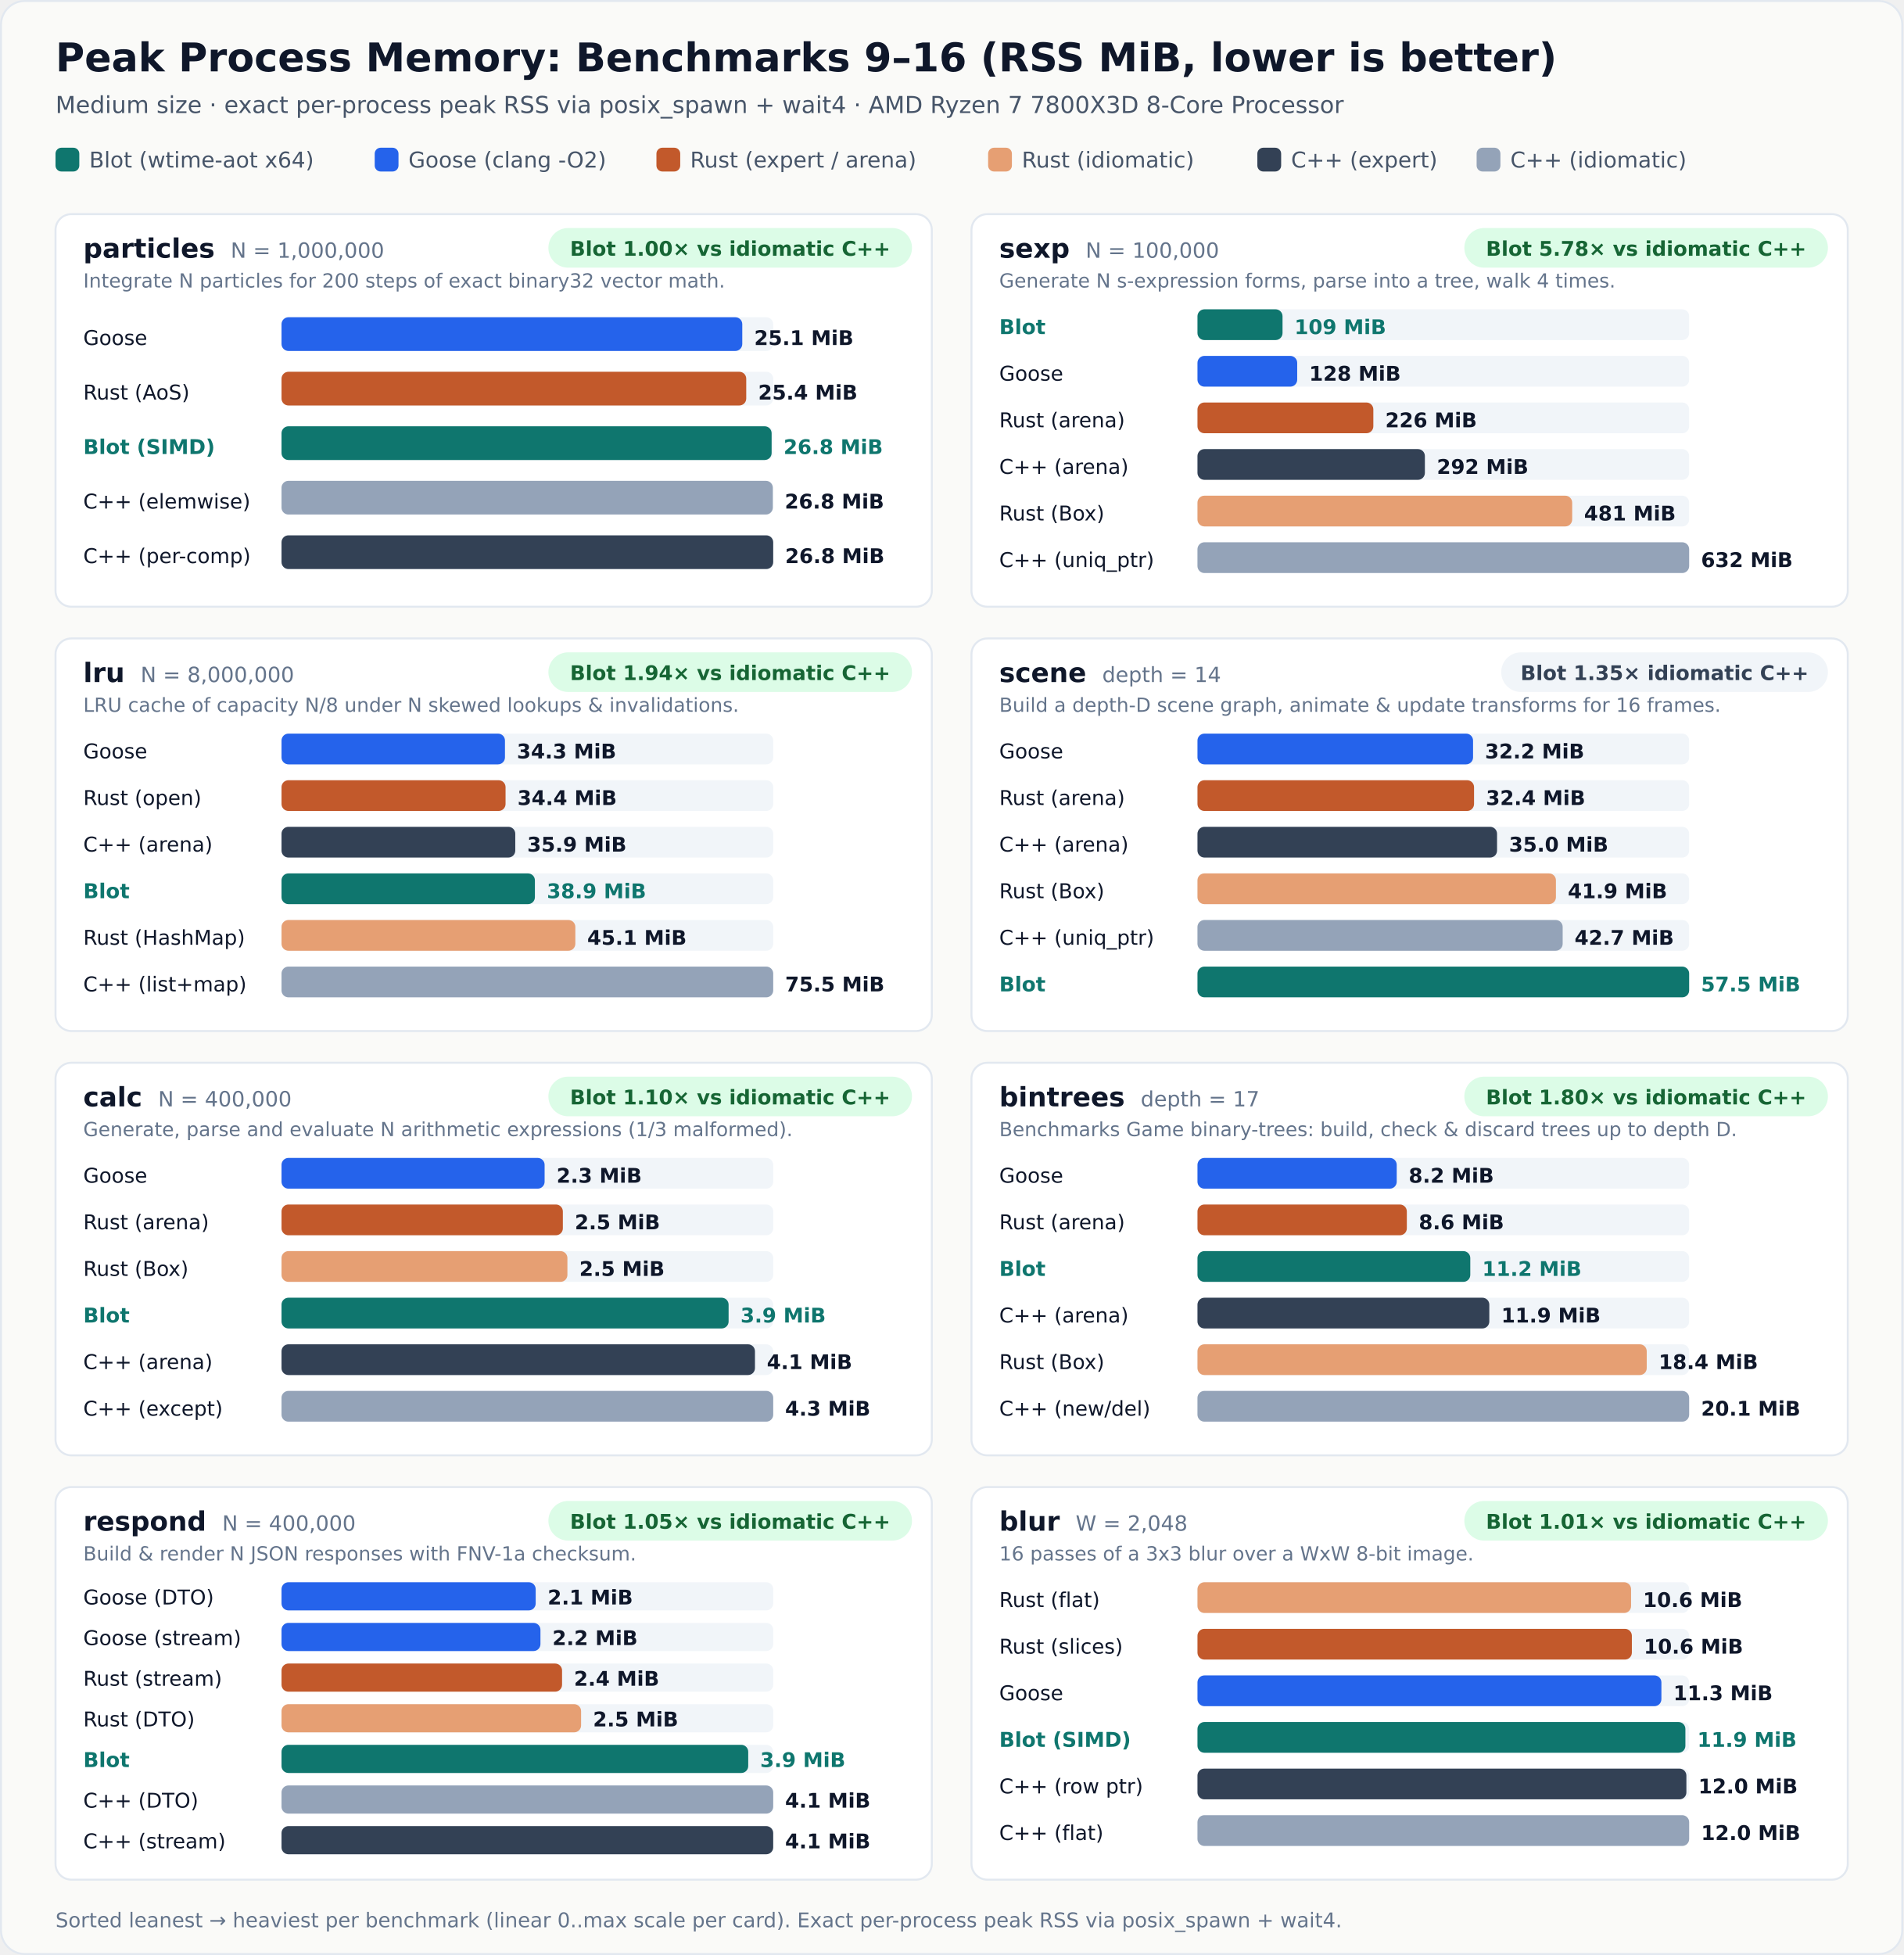
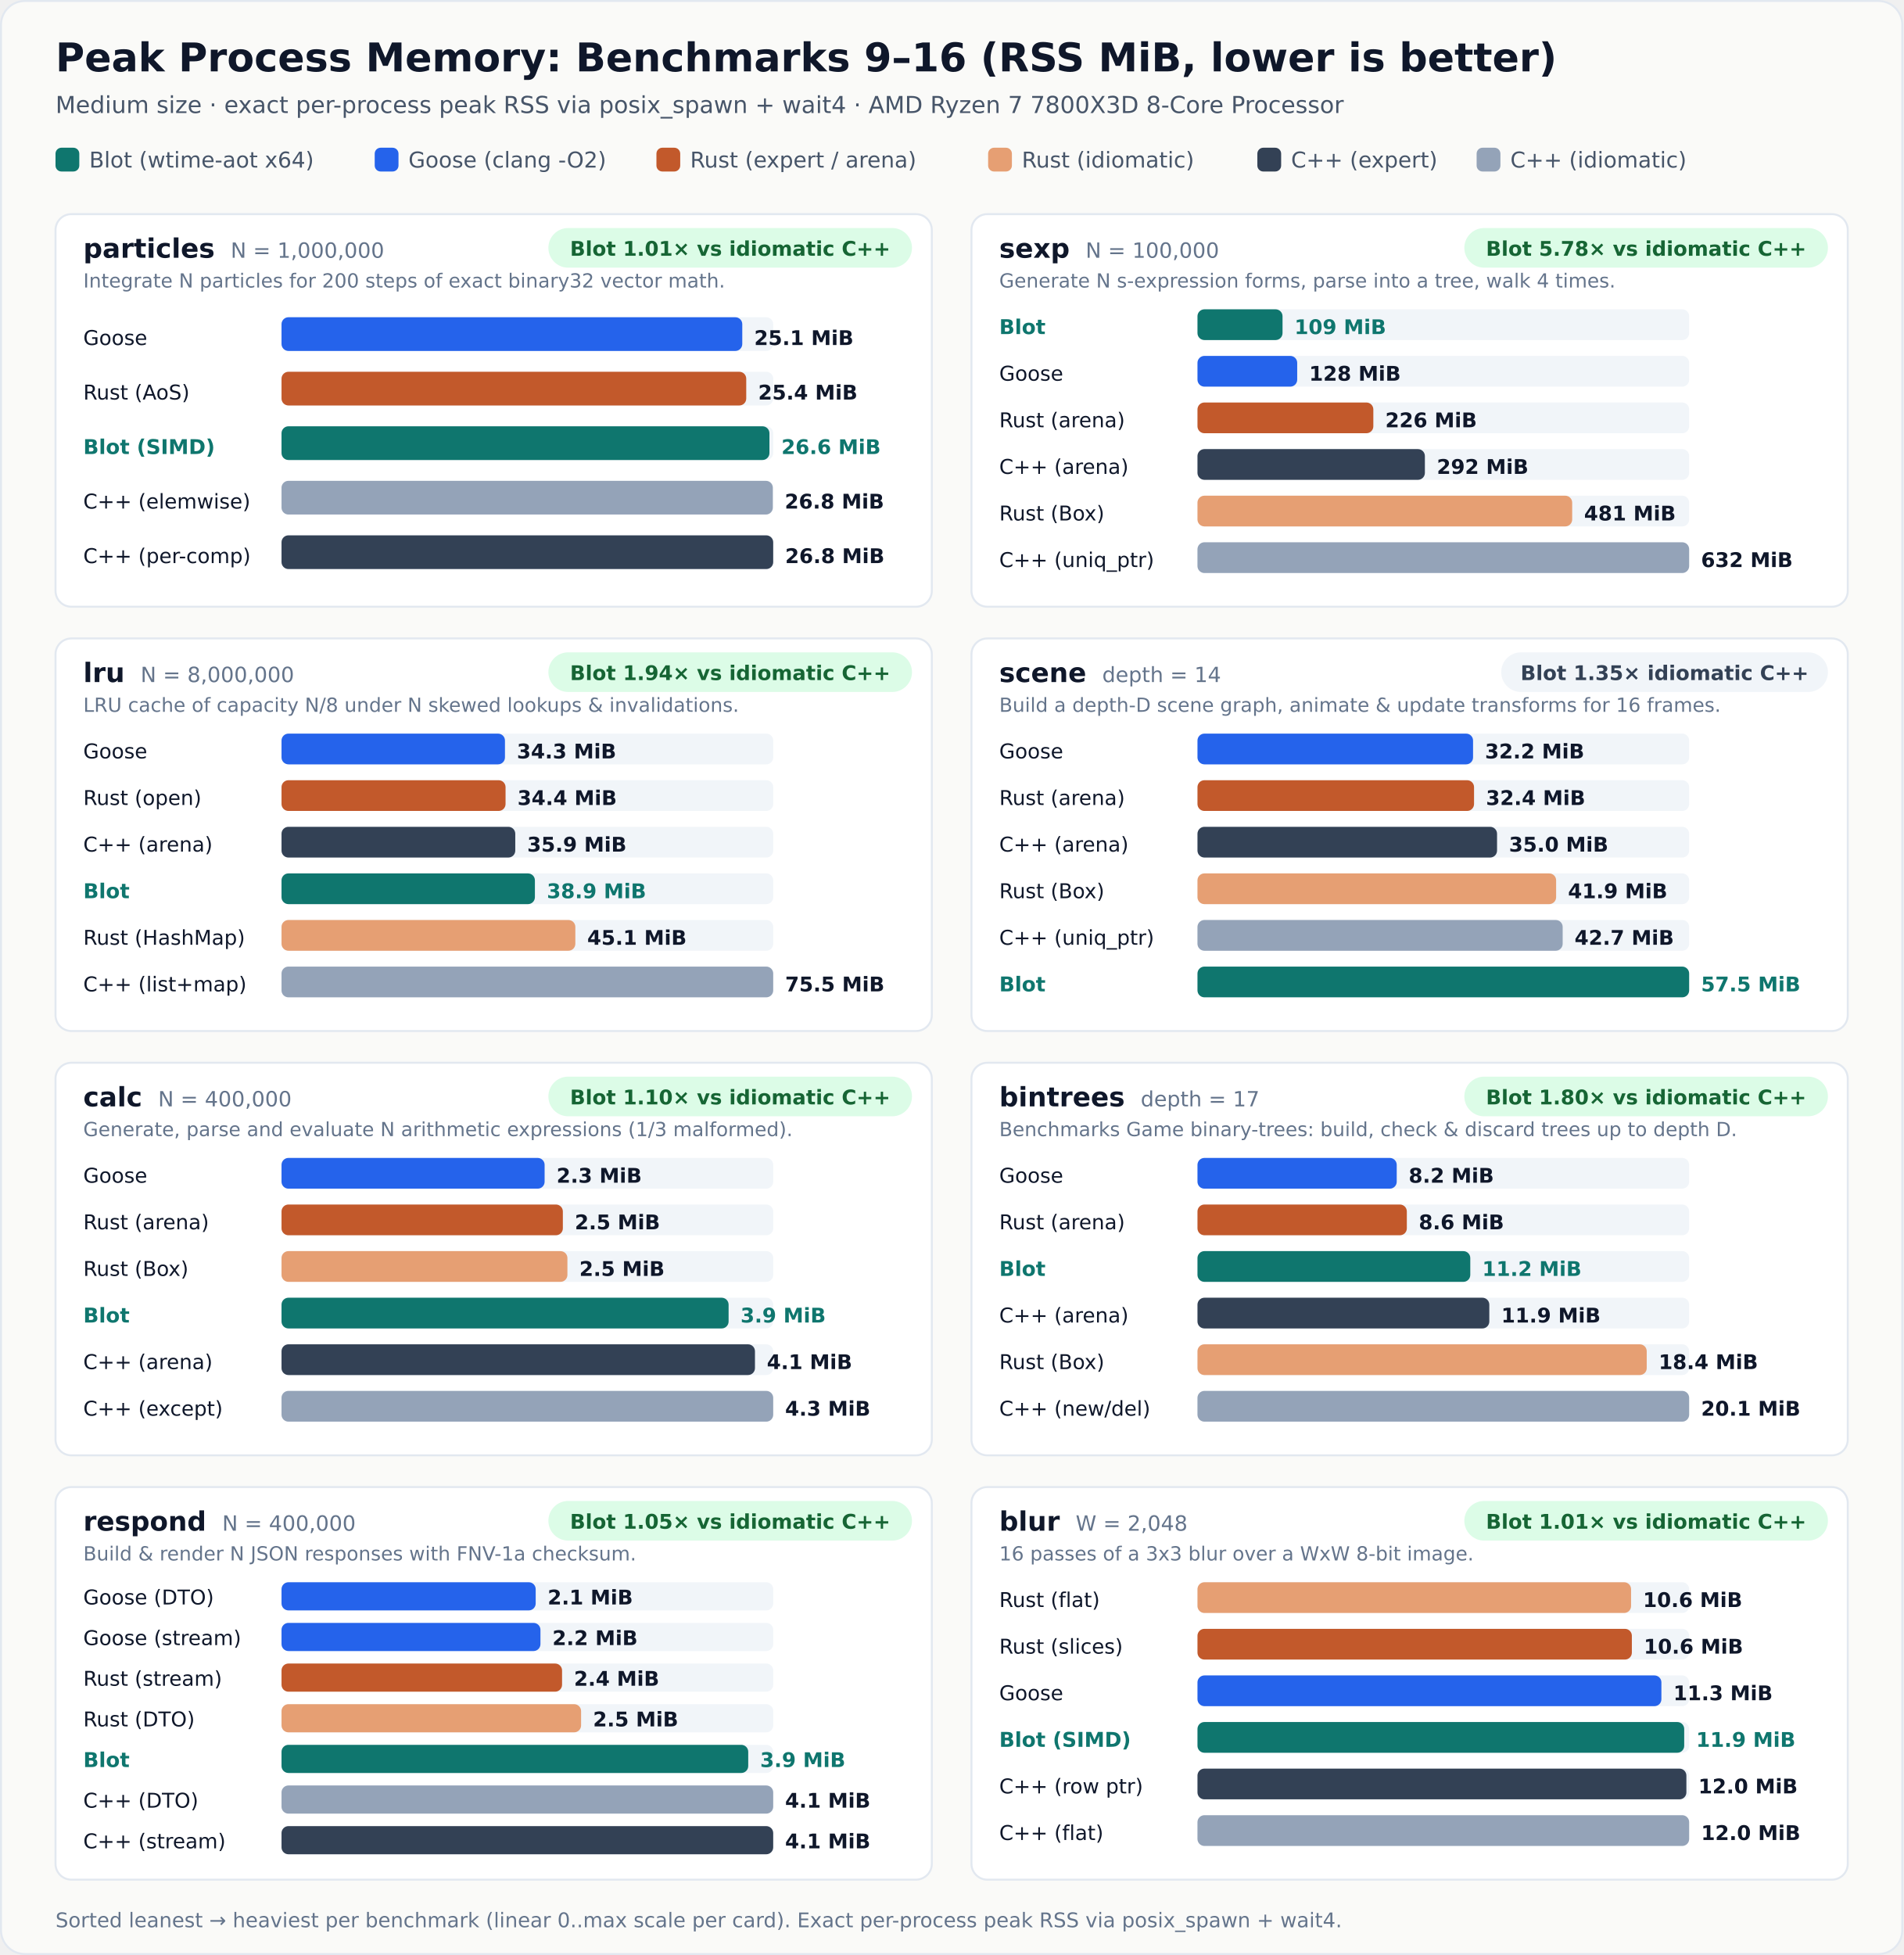
<svg xmlns="http://www.w3.org/2000/svg" width="960" height="986" viewBox="0 0 960 986" role="img" aria-label="Peak Process Memory: Benchmarks 9–16 (RSS MiB, lower is better)">
  <rect x="0.5" y="0.5" width="959" height="985" rx="12" fill="#fafaf8" stroke="#e2e8f0" />
  <text x="28.0" y="36.0" font-family="'DejaVu Sans', system-ui, -apple-system, 'Segoe UI', Helvetica, Arial, sans-serif" font-size="20" font-weight="700" fill="#0f172a" text-anchor="start">Peak Process Memory: Benchmarks 9–16 (RSS MiB, lower is better)</text>
  <text x="28.0" y="57.0" font-family="'DejaVu Sans', system-ui, -apple-system, 'Segoe UI', Helvetica, Arial, sans-serif" font-size="11.8" font-weight="400" fill="#475569" text-anchor="start">Medium size · exact per-process peak RSS via posix_spawn + wait4 · AMD Ryzen 7 7800X3D 8-Core Processor</text>
  <rect x="28.0" y="74.5" width="12" height="12" rx="3" fill="#0f766e" />
  <text x="45.0" y="84.5" font-family="'DejaVu Sans', system-ui, -apple-system, 'Segoe UI', Helvetica, Arial, sans-serif" font-size="11.0" font-weight="500" fill="#475569" text-anchor="start">Blot (wtime-aot x64)</text>
  <rect x="189.0" y="74.5" width="12" height="12" rx="3" fill="#2563eb" />
  <text x="206.0" y="84.5" font-family="'DejaVu Sans', system-ui, -apple-system, 'Segoe UI', Helvetica, Arial, sans-serif" font-size="11.0" font-weight="500" fill="#475569" text-anchor="start">Goose (clang -O2)</text>
  <rect x="331.1" y="74.5" width="12" height="12" rx="3" fill="#c2592b" />
  <text x="348.1" y="84.5" font-family="'DejaVu Sans', system-ui, -apple-system, 'Segoe UI', Helvetica, Arial, sans-serif" font-size="11.0" font-weight="500" fill="#475569" text-anchor="start">Rust (expert / arena)</text>
  <rect x="498.4" y="74.5" width="12" height="12" rx="3" fill="#e69f73" />
  <text x="515.4" y="84.5" font-family="'DejaVu Sans', system-ui, -apple-system, 'Segoe UI', Helvetica, Arial, sans-serif" font-size="11.0" font-weight="500" fill="#475569" text-anchor="start">Rust (idiomatic)</text>
  <rect x="634.2" y="74.5" width="12" height="12" rx="3" fill="#334155" />
  <text x="651.2" y="84.5" font-family="'DejaVu Sans', system-ui, -apple-system, 'Segoe UI', Helvetica, Arial, sans-serif" font-size="11.0" font-weight="500" fill="#475569" text-anchor="start">C++ (expert)</text>
  <rect x="744.8" y="74.5" width="12" height="12" rx="3" fill="#94a3b8" />
  <text x="761.8" y="84.5" font-family="'DejaVu Sans', system-ui, -apple-system, 'Segoe UI', Helvetica, Arial, sans-serif" font-size="11.0" font-weight="500" fill="#475569" text-anchor="start">C++ (idiomatic)</text>
  <rect x="28" y="108" width="442" height="198" rx="8" fill="#ffffff" stroke="#e2e8f0" />
  <text x="42.0" y="130.0" font-family="'DejaVu Sans', system-ui, -apple-system, 'Segoe UI', Helvetica, Arial, sans-serif" font-size="13.5" font-weight="700" fill="#0f172a">particles<tspan dx="8" font-size="10.6" font-weight="500" fill="#64748b">N = 1,000,000</tspan>
  </text>
  <rect x="276.6" y="115.0" width="183.4" height="20.0" rx="10" fill="#dcfce7" />
-   <text x="368.3" y="129.0" font-family="'DejaVu Sans', system-ui, -apple-system, 'Segoe UI', Helvetica, Arial, sans-serif" font-size="10.2" font-weight="600" fill="#166534" text-anchor="middle">Blot 1.00× vs idiomatic C++</text>
+   <text x="368.3" y="129.0" font-family="'DejaVu Sans', system-ui, -apple-system, 'Segoe UI', Helvetica, Arial, sans-serif" font-size="10.2" font-weight="600" fill="#166534" text-anchor="middle">Blot 1.01× vs idiomatic C++</text>
  <text x="42.0" y="145.0" font-family="'DejaVu Sans', system-ui, -apple-system, 'Segoe UI', Helvetica, Arial, sans-serif" font-size="9.8" font-weight="400" fill="#64748b" text-anchor="start">Integrate N particles for 200 steps of exact binary32 vector math.</text>
  <text x="42.0" y="174.0" font-family="'DejaVu Sans', system-ui, -apple-system, 'Segoe UI', Helvetica, Arial, sans-serif" font-size="10.3" font-weight="500" fill="#0f172a" text-anchor="start">Goose</text>
  <rect x="142.0" y="160.0" width="248.0" height="17.0" rx="3.5" fill="#f1f5f9" />
  <rect x="142.0" y="160.0" width="232.4" height="17.0" rx="3.5" fill="#2563eb" />
  <text x="380.4" y="174.0" font-family="'DejaVu Sans', system-ui, -apple-system, 'Segoe UI', Helvetica, Arial, sans-serif" font-size="10.2" font-weight="600" fill="#0f172a" text-anchor="start">25.1 MiB</text>
  <text x="42.0" y="201.5" font-family="'DejaVu Sans', system-ui, -apple-system, 'Segoe UI', Helvetica, Arial, sans-serif" font-size="10.3" font-weight="500" fill="#0f172a" text-anchor="start">Rust (AoS)</text>
  <rect x="142.0" y="187.5" width="248.0" height="17.0" rx="3.5" fill="#f1f5f9" />
  <rect x="142.0" y="187.5" width="234.4" height="17.0" rx="3.5" fill="#c2592b" />
  <text x="382.4" y="201.5" font-family="'DejaVu Sans', system-ui, -apple-system, 'Segoe UI', Helvetica, Arial, sans-serif" font-size="10.2" font-weight="600" fill="#0f172a" text-anchor="start">25.4 MiB</text>
  <text x="42.0" y="229.0" font-family="'DejaVu Sans', system-ui, -apple-system, 'Segoe UI', Helvetica, Arial, sans-serif" font-size="10.3" font-weight="700" fill="#0f766e" text-anchor="start">Blot (SIMD)</text>
  <rect x="142.0" y="215.0" width="248.0" height="17.0" rx="3.5" fill="#f1f5f9" />
-   <rect x="142.0" y="215.0" width="247.2" height="17.0" rx="3.5" fill="#0f766e" />
-   <text x="395.2" y="229.0" font-family="'DejaVu Sans', system-ui, -apple-system, 'Segoe UI', Helvetica, Arial, sans-serif" font-size="10.2" font-weight="700" fill="#0f766e" text-anchor="start">26.8 MiB</text>
+   <rect x="142.0" y="215.0" width="246.1" height="17.0" rx="3.5" fill="#0f766e" />
+   <text x="394.1" y="229.0" font-family="'DejaVu Sans', system-ui, -apple-system, 'Segoe UI', Helvetica, Arial, sans-serif" font-size="10.2" font-weight="700" fill="#0f766e" text-anchor="start">26.6 MiB</text>
  <text x="42.0" y="256.5" font-family="'DejaVu Sans', system-ui, -apple-system, 'Segoe UI', Helvetica, Arial, sans-serif" font-size="10.3" font-weight="500" fill="#0f172a" text-anchor="start">C++ (elemwise)</text>
  <rect x="142.0" y="242.5" width="248.0" height="17.0" rx="3.5" fill="#f1f5f9" />
  <rect x="142.0" y="242.5" width="247.8" height="17.0" rx="3.5" fill="#94a3b8" />
  <text x="395.8" y="256.5" font-family="'DejaVu Sans', system-ui, -apple-system, 'Segoe UI', Helvetica, Arial, sans-serif" font-size="10.2" font-weight="600" fill="#0f172a" text-anchor="start">26.8 MiB</text>
  <text x="42.0" y="284.0" font-family="'DejaVu Sans', system-ui, -apple-system, 'Segoe UI', Helvetica, Arial, sans-serif" font-size="10.3" font-weight="500" fill="#0f172a" text-anchor="start">C++ (per-comp)</text>
  <rect x="142.0" y="270.0" width="248.0" height="17.0" rx="3.5" fill="#f1f5f9" />
  <rect x="142.0" y="270.0" width="248.0" height="17.0" rx="3.5" fill="#334155" />
  <text x="396.0" y="284.0" font-family="'DejaVu Sans', system-ui, -apple-system, 'Segoe UI', Helvetica, Arial, sans-serif" font-size="10.2" font-weight="600" fill="#0f172a" text-anchor="start">26.8 MiB</text>
  <rect x="490" y="108" width="442" height="198" rx="8" fill="#ffffff" stroke="#e2e8f0" />
  <text x="504.0" y="130.0" font-family="'DejaVu Sans', system-ui, -apple-system, 'Segoe UI', Helvetica, Arial, sans-serif" font-size="13.5" font-weight="700" fill="#0f172a">sexp<tspan dx="8" font-size="10.6" font-weight="500" fill="#64748b">N = 100,000</tspan>
  </text>
  <rect x="738.6" y="115.0" width="183.4" height="20.0" rx="10" fill="#dcfce7" />
  <text x="830.3" y="129.0" font-family="'DejaVu Sans', system-ui, -apple-system, 'Segoe UI', Helvetica, Arial, sans-serif" font-size="10.2" font-weight="600" fill="#166534" text-anchor="middle">Blot 5.78× vs idiomatic C++</text>
  <text x="504.0" y="145.0" font-family="'DejaVu Sans', system-ui, -apple-system, 'Segoe UI', Helvetica, Arial, sans-serif" font-size="9.8" font-weight="400" fill="#64748b" text-anchor="start">Generate N s-expression forms, parse into a tree, walk 4 times.</text>
  <text x="504.0" y="168.5" font-family="'DejaVu Sans', system-ui, -apple-system, 'Segoe UI', Helvetica, Arial, sans-serif" font-size="10.3" font-weight="700" fill="#0f766e" text-anchor="start">Blot</text>
  <rect x="604.0" y="156.0" width="248.0" height="15.5" rx="3.5" fill="#f1f5f9" />
  <rect x="604.0" y="156.0" width="42.9" height="15.5" rx="3.5" fill="#0f766e" />
  <text x="652.9" y="168.5" font-family="'DejaVu Sans', system-ui, -apple-system, 'Segoe UI', Helvetica, Arial, sans-serif" font-size="10.2" font-weight="700" fill="#0f766e" text-anchor="start">109 MiB</text>
  <text x="504.0" y="192.0" font-family="'DejaVu Sans', system-ui, -apple-system, 'Segoe UI', Helvetica, Arial, sans-serif" font-size="10.3" font-weight="500" fill="#0f172a" text-anchor="start">Goose</text>
  <rect x="604.0" y="179.5" width="248.0" height="15.5" rx="3.5" fill="#f1f5f9" />
  <rect x="604.0" y="179.5" width="50.3" height="15.5" rx="3.5" fill="#2563eb" />
  <text x="660.3" y="192.0" font-family="'DejaVu Sans', system-ui, -apple-system, 'Segoe UI', Helvetica, Arial, sans-serif" font-size="10.2" font-weight="600" fill="#0f172a" text-anchor="start">128 MiB</text>
  <text x="504.0" y="215.5" font-family="'DejaVu Sans', system-ui, -apple-system, 'Segoe UI', Helvetica, Arial, sans-serif" font-size="10.3" font-weight="500" fill="#0f172a" text-anchor="start">Rust (arena)</text>
  <rect x="604.0" y="203.0" width="248.0" height="15.5" rx="3.5" fill="#f1f5f9" />
  <rect x="604.0" y="203.0" width="88.7" height="15.5" rx="3.5" fill="#c2592b" />
  <text x="698.7" y="215.5" font-family="'DejaVu Sans', system-ui, -apple-system, 'Segoe UI', Helvetica, Arial, sans-serif" font-size="10.2" font-weight="600" fill="#0f172a" text-anchor="start">226 MiB</text>
  <text x="504.0" y="239.0" font-family="'DejaVu Sans', system-ui, -apple-system, 'Segoe UI', Helvetica, Arial, sans-serif" font-size="10.3" font-weight="500" fill="#0f172a" text-anchor="start">C++ (arena)</text>
  <rect x="604.0" y="226.5" width="248.0" height="15.5" rx="3.5" fill="#f1f5f9" />
  <rect x="604.0" y="226.5" width="114.7" height="15.5" rx="3.5" fill="#334155" />
  <text x="724.7" y="239.0" font-family="'DejaVu Sans', system-ui, -apple-system, 'Segoe UI', Helvetica, Arial, sans-serif" font-size="10.2" font-weight="600" fill="#0f172a" text-anchor="start">292 MiB</text>
  <text x="504.0" y="262.5" font-family="'DejaVu Sans', system-ui, -apple-system, 'Segoe UI', Helvetica, Arial, sans-serif" font-size="10.3" font-weight="500" fill="#0f172a" text-anchor="start">Rust (Box)</text>
  <rect x="604.0" y="250.0" width="248.0" height="15.5" rx="3.5" fill="#f1f5f9" />
  <rect x="604.0" y="250.0" width="189.0" height="15.5" rx="3.5" fill="#e69f73" />
  <text x="799.0" y="262.5" font-family="'DejaVu Sans', system-ui, -apple-system, 'Segoe UI', Helvetica, Arial, sans-serif" font-size="10.2" font-weight="600" fill="#0f172a" text-anchor="start">481 MiB</text>
  <text x="504.0" y="286.0" font-family="'DejaVu Sans', system-ui, -apple-system, 'Segoe UI', Helvetica, Arial, sans-serif" font-size="10.3" font-weight="500" fill="#0f172a" text-anchor="start">C++ (uniq_ptr)</text>
  <rect x="604.0" y="273.5" width="248.0" height="15.5" rx="3.5" fill="#f1f5f9" />
  <rect x="604.0" y="273.5" width="248.0" height="15.5" rx="3.5" fill="#94a3b8" />
  <text x="858.0" y="286.0" font-family="'DejaVu Sans', system-ui, -apple-system, 'Segoe UI', Helvetica, Arial, sans-serif" font-size="10.2" font-weight="600" fill="#0f172a" text-anchor="start">632 MiB</text>
  <rect x="28" y="322" width="442" height="198" rx="8" fill="#ffffff" stroke="#e2e8f0" />
  <text x="42.0" y="344.0" font-family="'DejaVu Sans', system-ui, -apple-system, 'Segoe UI', Helvetica, Arial, sans-serif" font-size="13.5" font-weight="700" fill="#0f172a">lru<tspan dx="8" font-size="10.6" font-weight="500" fill="#64748b">N = 8,000,000</tspan>
  </text>
  <rect x="276.6" y="329.0" width="183.4" height="20.0" rx="10" fill="#dcfce7" />
  <text x="368.3" y="343.0" font-family="'DejaVu Sans', system-ui, -apple-system, 'Segoe UI', Helvetica, Arial, sans-serif" font-size="10.2" font-weight="600" fill="#166534" text-anchor="middle">Blot 1.94× vs idiomatic C++</text>
  <text x="42.0" y="359.0" font-family="'DejaVu Sans', system-ui, -apple-system, 'Segoe UI', Helvetica, Arial, sans-serif" font-size="9.8" font-weight="400" fill="#64748b" text-anchor="start">LRU cache of capacity N/8 under N skewed lookups &amp; invalidations.</text>
  <text x="42.0" y="382.5" font-family="'DejaVu Sans', system-ui, -apple-system, 'Segoe UI', Helvetica, Arial, sans-serif" font-size="10.3" font-weight="500" fill="#0f172a" text-anchor="start">Goose</text>
  <rect x="142.0" y="370.0" width="248.0" height="15.5" rx="3.5" fill="#f1f5f9" />
  <rect x="142.0" y="370.0" width="112.7" height="15.5" rx="3.5" fill="#2563eb" />
  <text x="260.7" y="382.5" font-family="'DejaVu Sans', system-ui, -apple-system, 'Segoe UI', Helvetica, Arial, sans-serif" font-size="10.2" font-weight="600" fill="#0f172a" text-anchor="start">34.3 MiB</text>
  <text x="42.0" y="406.0" font-family="'DejaVu Sans', system-ui, -apple-system, 'Segoe UI', Helvetica, Arial, sans-serif" font-size="10.3" font-weight="500" fill="#0f172a" text-anchor="start">Rust (open)</text>
  <rect x="142.0" y="393.5" width="248.0" height="15.5" rx="3.5" fill="#f1f5f9" />
  <rect x="142.0" y="393.5" width="113.0" height="15.5" rx="3.5" fill="#c2592b" />
  <text x="261.0" y="406.0" font-family="'DejaVu Sans', system-ui, -apple-system, 'Segoe UI', Helvetica, Arial, sans-serif" font-size="10.2" font-weight="600" fill="#0f172a" text-anchor="start">34.4 MiB</text>
  <text x="42.0" y="429.5" font-family="'DejaVu Sans', system-ui, -apple-system, 'Segoe UI', Helvetica, Arial, sans-serif" font-size="10.3" font-weight="500" fill="#0f172a" text-anchor="start">C++ (arena)</text>
  <rect x="142.0" y="417.0" width="248.0" height="15.5" rx="3.5" fill="#f1f5f9" />
  <rect x="142.0" y="417.0" width="117.9" height="15.5" rx="3.5" fill="#334155" />
  <text x="265.9" y="429.5" font-family="'DejaVu Sans', system-ui, -apple-system, 'Segoe UI', Helvetica, Arial, sans-serif" font-size="10.2" font-weight="600" fill="#0f172a" text-anchor="start">35.9 MiB</text>
  <text x="42.0" y="453.0" font-family="'DejaVu Sans', system-ui, -apple-system, 'Segoe UI', Helvetica, Arial, sans-serif" font-size="10.3" font-weight="700" fill="#0f766e" text-anchor="start">Blot</text>
  <rect x="142.0" y="440.5" width="248.0" height="15.5" rx="3.5" fill="#f1f5f9" />
  <rect x="142.0" y="440.5" width="127.8" height="15.5" rx="3.5" fill="#0f766e" />
  <text x="275.8" y="453.0" font-family="'DejaVu Sans', system-ui, -apple-system, 'Segoe UI', Helvetica, Arial, sans-serif" font-size="10.2" font-weight="700" fill="#0f766e" text-anchor="start">38.9 MiB</text>
  <text x="42.0" y="476.5" font-family="'DejaVu Sans', system-ui, -apple-system, 'Segoe UI', Helvetica, Arial, sans-serif" font-size="10.3" font-weight="500" fill="#0f172a" text-anchor="start">Rust (HashMap)</text>
  <rect x="142.0" y="464.0" width="248.0" height="15.5" rx="3.5" fill="#f1f5f9" />
  <rect x="142.0" y="464.0" width="148.2" height="15.5" rx="3.5" fill="#e69f73" />
  <text x="296.2" y="476.5" font-family="'DejaVu Sans', system-ui, -apple-system, 'Segoe UI', Helvetica, Arial, sans-serif" font-size="10.2" font-weight="600" fill="#0f172a" text-anchor="start">45.1 MiB</text>
  <text x="42.0" y="500.0" font-family="'DejaVu Sans', system-ui, -apple-system, 'Segoe UI', Helvetica, Arial, sans-serif" font-size="10.3" font-weight="500" fill="#0f172a" text-anchor="start">C++ (list+map)</text>
  <rect x="142.0" y="487.5" width="248.0" height="15.5" rx="3.5" fill="#f1f5f9" />
  <rect x="142.0" y="487.5" width="248.0" height="15.5" rx="3.5" fill="#94a3b8" />
  <text x="396.0" y="500.0" font-family="'DejaVu Sans', system-ui, -apple-system, 'Segoe UI', Helvetica, Arial, sans-serif" font-size="10.2" font-weight="600" fill="#0f172a" text-anchor="start">75.5 MiB</text>
  <rect x="490" y="322" width="442" height="198" rx="8" fill="#ffffff" stroke="#e2e8f0" />
  <text x="504.0" y="344.0" font-family="'DejaVu Sans', system-ui, -apple-system, 'Segoe UI', Helvetica, Arial, sans-serif" font-size="13.5" font-weight="700" fill="#0f172a">scene<tspan dx="8" font-size="10.6" font-weight="500" fill="#64748b">depth = 14</tspan>
  </text>
  <rect x="757.2" y="329.0" width="164.8" height="20.0" rx="10" fill="#f1f5f9" />
  <text x="839.6" y="343.0" font-family="'DejaVu Sans', system-ui, -apple-system, 'Segoe UI', Helvetica, Arial, sans-serif" font-size="10.2" font-weight="600" fill="#334155" text-anchor="middle">Blot 1.35× idiomatic C++</text>
  <text x="504.0" y="359.0" font-family="'DejaVu Sans', system-ui, -apple-system, 'Segoe UI', Helvetica, Arial, sans-serif" font-size="9.8" font-weight="400" fill="#64748b" text-anchor="start">Build a depth-D scene graph, animate &amp; update transforms for 16 frames.</text>
  <text x="504.0" y="382.5" font-family="'DejaVu Sans', system-ui, -apple-system, 'Segoe UI', Helvetica, Arial, sans-serif" font-size="10.3" font-weight="500" fill="#0f172a" text-anchor="start">Goose</text>
  <rect x="604.0" y="370.0" width="248.0" height="15.5" rx="3.5" fill="#f1f5f9" />
  <rect x="604.0" y="370.0" width="139.0" height="15.5" rx="3.5" fill="#2563eb" />
  <text x="749.0" y="382.5" font-family="'DejaVu Sans', system-ui, -apple-system, 'Segoe UI', Helvetica, Arial, sans-serif" font-size="10.2" font-weight="600" fill="#0f172a" text-anchor="start">32.2 MiB</text>
  <text x="504.0" y="406.0" font-family="'DejaVu Sans', system-ui, -apple-system, 'Segoe UI', Helvetica, Arial, sans-serif" font-size="10.3" font-weight="500" fill="#0f172a" text-anchor="start">Rust (arena)</text>
  <rect x="604.0" y="393.5" width="248.0" height="15.5" rx="3.5" fill="#f1f5f9" />
  <rect x="604.0" y="393.5" width="139.5" height="15.5" rx="3.5" fill="#c2592b" />
  <text x="749.5" y="406.0" font-family="'DejaVu Sans', system-ui, -apple-system, 'Segoe UI', Helvetica, Arial, sans-serif" font-size="10.2" font-weight="600" fill="#0f172a" text-anchor="start">32.4 MiB</text>
  <text x="504.0" y="429.5" font-family="'DejaVu Sans', system-ui, -apple-system, 'Segoe UI', Helvetica, Arial, sans-serif" font-size="10.3" font-weight="500" fill="#0f172a" text-anchor="start">C++ (arena)</text>
  <rect x="604.0" y="417.0" width="248.0" height="15.5" rx="3.5" fill="#f1f5f9" />
  <rect x="604.0" y="417.0" width="151.1" height="15.5" rx="3.5" fill="#334155" />
  <text x="761.1" y="429.5" font-family="'DejaVu Sans', system-ui, -apple-system, 'Segoe UI', Helvetica, Arial, sans-serif" font-size="10.2" font-weight="600" fill="#0f172a" text-anchor="start">35.0 MiB</text>
  <text x="504.0" y="453.0" font-family="'DejaVu Sans', system-ui, -apple-system, 'Segoe UI', Helvetica, Arial, sans-serif" font-size="10.3" font-weight="500" fill="#0f172a" text-anchor="start">Rust (Box)</text>
  <rect x="604.0" y="440.5" width="248.0" height="15.5" rx="3.5" fill="#f1f5f9" />
-   <rect x="604.0" y="440.5" width="180.8" height="15.5" rx="3.5" fill="#e69f73" />
-   <text x="790.8" y="453.0" font-family="'DejaVu Sans', system-ui, -apple-system, 'Segoe UI', Helvetica, Arial, sans-serif" font-size="10.2" font-weight="600" fill="#0f172a" text-anchor="start">41.9 MiB</text>
+   <rect x="604.0" y="440.5" width="180.9" height="15.5" rx="3.5" fill="#e69f73" />
+   <text x="790.9" y="453.0" font-family="'DejaVu Sans', system-ui, -apple-system, 'Segoe UI', Helvetica, Arial, sans-serif" font-size="10.2" font-weight="600" fill="#0f172a" text-anchor="start">41.9 MiB</text>
  <text x="504.0" y="476.5" font-family="'DejaVu Sans', system-ui, -apple-system, 'Segoe UI', Helvetica, Arial, sans-serif" font-size="10.3" font-weight="500" fill="#0f172a" text-anchor="start">C++ (uniq_ptr)</text>
  <rect x="604.0" y="464.0" width="248.0" height="15.5" rx="3.5" fill="#f1f5f9" />
  <rect x="604.0" y="464.0" width="184.2" height="15.5" rx="3.5" fill="#94a3b8" />
  <text x="794.2" y="476.5" font-family="'DejaVu Sans', system-ui, -apple-system, 'Segoe UI', Helvetica, Arial, sans-serif" font-size="10.2" font-weight="600" fill="#0f172a" text-anchor="start">42.7 MiB</text>
  <text x="504.0" y="500.0" font-family="'DejaVu Sans', system-ui, -apple-system, 'Segoe UI', Helvetica, Arial, sans-serif" font-size="10.3" font-weight="700" fill="#0f766e" text-anchor="start">Blot</text>
  <rect x="604.0" y="487.5" width="248.0" height="15.5" rx="3.5" fill="#f1f5f9" />
  <rect x="604.0" y="487.5" width="248.0" height="15.5" rx="3.5" fill="#0f766e" />
  <text x="858.0" y="500.0" font-family="'DejaVu Sans', system-ui, -apple-system, 'Segoe UI', Helvetica, Arial, sans-serif" font-size="10.2" font-weight="700" fill="#0f766e" text-anchor="start">57.5 MiB</text>
  <rect x="28" y="536" width="442" height="198" rx="8" fill="#ffffff" stroke="#e2e8f0" />
  <text x="42.0" y="558.0" font-family="'DejaVu Sans', system-ui, -apple-system, 'Segoe UI', Helvetica, Arial, sans-serif" font-size="13.5" font-weight="700" fill="#0f172a">calc<tspan dx="8" font-size="10.6" font-weight="500" fill="#64748b">N = 400,000</tspan>
  </text>
  <rect x="276.6" y="543.0" width="183.4" height="20.0" rx="10" fill="#dcfce7" />
  <text x="368.3" y="557.0" font-family="'DejaVu Sans', system-ui, -apple-system, 'Segoe UI', Helvetica, Arial, sans-serif" font-size="10.2" font-weight="600" fill="#166534" text-anchor="middle">Blot 1.10× vs idiomatic C++</text>
  <text x="42.0" y="573.0" font-family="'DejaVu Sans', system-ui, -apple-system, 'Segoe UI', Helvetica, Arial, sans-serif" font-size="9.8" font-weight="400" fill="#64748b" text-anchor="start">Generate, parse and evaluate N arithmetic expressions (1/3 malformed).</text>
  <text x="42.0" y="596.5" font-family="'DejaVu Sans', system-ui, -apple-system, 'Segoe UI', Helvetica, Arial, sans-serif" font-size="10.3" font-weight="500" fill="#0f172a" text-anchor="start">Goose</text>
  <rect x="142.0" y="584.0" width="248.0" height="15.5" rx="3.5" fill="#f1f5f9" />
  <rect x="142.0" y="584.0" width="132.7" height="15.5" rx="3.5" fill="#2563eb" />
  <text x="280.7" y="596.5" font-family="'DejaVu Sans', system-ui, -apple-system, 'Segoe UI', Helvetica, Arial, sans-serif" font-size="10.2" font-weight="600" fill="#0f172a" text-anchor="start">2.3 MiB</text>
  <text x="42.0" y="620.0" font-family="'DejaVu Sans', system-ui, -apple-system, 'Segoe UI', Helvetica, Arial, sans-serif" font-size="10.3" font-weight="500" fill="#0f172a" text-anchor="start">Rust (arena)</text>
  <rect x="142.0" y="607.5" width="248.0" height="15.5" rx="3.5" fill="#f1f5f9" />
  <rect x="142.0" y="607.5" width="141.9" height="15.5" rx="3.5" fill="#c2592b" />
  <text x="289.9" y="620.0" font-family="'DejaVu Sans', system-ui, -apple-system, 'Segoe UI', Helvetica, Arial, sans-serif" font-size="10.2" font-weight="600" fill="#0f172a" text-anchor="start">2.5 MiB</text>
  <text x="42.0" y="643.5" font-family="'DejaVu Sans', system-ui, -apple-system, 'Segoe UI', Helvetica, Arial, sans-serif" font-size="10.3" font-weight="500" fill="#0f172a" text-anchor="start">Rust (Box)</text>
  <rect x="142.0" y="631.0" width="248.0" height="15.5" rx="3.5" fill="#f1f5f9" />
  <rect x="142.0" y="631.0" width="144.2" height="15.5" rx="3.5" fill="#e69f73" />
  <text x="292.2" y="643.5" font-family="'DejaVu Sans', system-ui, -apple-system, 'Segoe UI', Helvetica, Arial, sans-serif" font-size="10.2" font-weight="600" fill="#0f172a" text-anchor="start">2.5 MiB</text>
  <text x="42.0" y="667.0" font-family="'DejaVu Sans', system-ui, -apple-system, 'Segoe UI', Helvetica, Arial, sans-serif" font-size="10.3" font-weight="700" fill="#0f766e" text-anchor="start">Blot</text>
  <rect x="142.0" y="654.5" width="248.0" height="15.5" rx="3.5" fill="#f1f5f9" />
  <rect x="142.0" y="654.5" width="225.5" height="15.5" rx="3.5" fill="#0f766e" />
  <text x="373.5" y="667.0" font-family="'DejaVu Sans', system-ui, -apple-system, 'Segoe UI', Helvetica, Arial, sans-serif" font-size="10.2" font-weight="700" fill="#0f766e" text-anchor="start">3.9 MiB</text>
  <text x="42.0" y="690.5" font-family="'DejaVu Sans', system-ui, -apple-system, 'Segoe UI', Helvetica, Arial, sans-serif" font-size="10.3" font-weight="500" fill="#0f172a" text-anchor="start">C++ (arena)</text>
  <rect x="142.0" y="678.0" width="248.0" height="15.5" rx="3.5" fill="#f1f5f9" />
  <rect x="142.0" y="678.0" width="238.8" height="15.5" rx="3.5" fill="#334155" />
  <text x="386.8" y="690.5" font-family="'DejaVu Sans', system-ui, -apple-system, 'Segoe UI', Helvetica, Arial, sans-serif" font-size="10.2" font-weight="600" fill="#0f172a" text-anchor="start">4.1 MiB</text>
  <text x="42.0" y="714.0" font-family="'DejaVu Sans', system-ui, -apple-system, 'Segoe UI', Helvetica, Arial, sans-serif" font-size="10.3" font-weight="500" fill="#0f172a" text-anchor="start">C++ (except)</text>
  <rect x="142.0" y="701.5" width="248.0" height="15.5" rx="3.5" fill="#f1f5f9" />
  <rect x="142.0" y="701.5" width="248.0" height="15.5" rx="3.5" fill="#94a3b8" />
  <text x="396.0" y="714.0" font-family="'DejaVu Sans', system-ui, -apple-system, 'Segoe UI', Helvetica, Arial, sans-serif" font-size="10.2" font-weight="600" fill="#0f172a" text-anchor="start">4.3 MiB</text>
  <rect x="490" y="536" width="442" height="198" rx="8" fill="#ffffff" stroke="#e2e8f0" />
  <text x="504.0" y="558.0" font-family="'DejaVu Sans', system-ui, -apple-system, 'Segoe UI', Helvetica, Arial, sans-serif" font-size="13.5" font-weight="700" fill="#0f172a">bintrees<tspan dx="8" font-size="10.6" font-weight="500" fill="#64748b">depth = 17</tspan>
  </text>
  <rect x="738.6" y="543.0" width="183.4" height="20.0" rx="10" fill="#dcfce7" />
  <text x="830.3" y="557.0" font-family="'DejaVu Sans', system-ui, -apple-system, 'Segoe UI', Helvetica, Arial, sans-serif" font-size="10.2" font-weight="600" fill="#166534" text-anchor="middle">Blot 1.80× vs idiomatic C++</text>
  <text x="504.0" y="573.0" font-family="'DejaVu Sans', system-ui, -apple-system, 'Segoe UI', Helvetica, Arial, sans-serif" font-size="9.8" font-weight="400" fill="#64748b" text-anchor="start">Benchmarks Game binary-trees: build, check &amp; discard trees up to depth D.</text>
  <text x="504.0" y="596.5" font-family="'DejaVu Sans', system-ui, -apple-system, 'Segoe UI', Helvetica, Arial, sans-serif" font-size="10.3" font-weight="500" fill="#0f172a" text-anchor="start">Goose</text>
  <rect x="604.0" y="584.0" width="248.0" height="15.5" rx="3.5" fill="#f1f5f9" />
  <rect x="604.0" y="584.0" width="100.5" height="15.5" rx="3.5" fill="#2563eb" />
  <text x="710.5" y="596.5" font-family="'DejaVu Sans', system-ui, -apple-system, 'Segoe UI', Helvetica, Arial, sans-serif" font-size="10.2" font-weight="600" fill="#0f172a" text-anchor="start">8.2 MiB</text>
  <text x="504.0" y="620.0" font-family="'DejaVu Sans', system-ui, -apple-system, 'Segoe UI', Helvetica, Arial, sans-serif" font-size="10.3" font-weight="500" fill="#0f172a" text-anchor="start">Rust (arena)</text>
  <rect x="604.0" y="607.5" width="248.0" height="15.5" rx="3.5" fill="#f1f5f9" />
  <rect x="604.0" y="607.5" width="105.6" height="15.5" rx="3.5" fill="#c2592b" />
  <text x="715.6" y="620.0" font-family="'DejaVu Sans', system-ui, -apple-system, 'Segoe UI', Helvetica, Arial, sans-serif" font-size="10.2" font-weight="600" fill="#0f172a" text-anchor="start">8.6 MiB</text>
  <text x="504.0" y="643.5" font-family="'DejaVu Sans', system-ui, -apple-system, 'Segoe UI', Helvetica, Arial, sans-serif" font-size="10.3" font-weight="700" fill="#0f766e" text-anchor="start">Blot</text>
  <rect x="604.0" y="631.0" width="248.0" height="15.5" rx="3.5" fill="#f1f5f9" />
  <rect x="604.0" y="631.0" width="137.6" height="15.5" rx="3.5" fill="#0f766e" />
  <text x="747.6" y="643.5" font-family="'DejaVu Sans', system-ui, -apple-system, 'Segoe UI', Helvetica, Arial, sans-serif" font-size="10.2" font-weight="700" fill="#0f766e" text-anchor="start">11.2 MiB</text>
  <text x="504.0" y="667.0" font-family="'DejaVu Sans', system-ui, -apple-system, 'Segoe UI', Helvetica, Arial, sans-serif" font-size="10.3" font-weight="500" fill="#0f172a" text-anchor="start">C++ (arena)</text>
  <rect x="604.0" y="654.5" width="248.0" height="15.5" rx="3.5" fill="#f1f5f9" />
  <rect x="604.0" y="654.5" width="147.2" height="15.5" rx="3.5" fill="#334155" />
  <text x="757.2" y="667.0" font-family="'DejaVu Sans', system-ui, -apple-system, 'Segoe UI', Helvetica, Arial, sans-serif" font-size="10.2" font-weight="600" fill="#0f172a" text-anchor="start">11.9 MiB</text>
  <text x="504.0" y="690.5" font-family="'DejaVu Sans', system-ui, -apple-system, 'Segoe UI', Helvetica, Arial, sans-serif" font-size="10.3" font-weight="500" fill="#0f172a" text-anchor="start">Rust (Box)</text>
  <rect x="604.0" y="678.0" width="248.0" height="15.5" rx="3.5" fill="#f1f5f9" />
  <rect x="604.0" y="678.0" width="226.6" height="15.5" rx="3.5" fill="#e69f73" />
  <text x="836.6" y="690.5" font-family="'DejaVu Sans', system-ui, -apple-system, 'Segoe UI', Helvetica, Arial, sans-serif" font-size="10.2" font-weight="600" fill="#0f172a" text-anchor="start">18.4 MiB</text>
  <text x="504.0" y="714.0" font-family="'DejaVu Sans', system-ui, -apple-system, 'Segoe UI', Helvetica, Arial, sans-serif" font-size="10.3" font-weight="500" fill="#0f172a" text-anchor="start">C++ (new/del)</text>
  <rect x="604.0" y="701.5" width="248.0" height="15.5" rx="3.5" fill="#f1f5f9" />
  <rect x="604.0" y="701.5" width="248.0" height="15.5" rx="3.5" fill="#94a3b8" />
  <text x="858.0" y="714.0" font-family="'DejaVu Sans', system-ui, -apple-system, 'Segoe UI', Helvetica, Arial, sans-serif" font-size="10.2" font-weight="600" fill="#0f172a" text-anchor="start">20.1 MiB</text>
  <rect x="28" y="750" width="442" height="198" rx="8" fill="#ffffff" stroke="#e2e8f0" />
  <text x="42.0" y="772.0" font-family="'DejaVu Sans', system-ui, -apple-system, 'Segoe UI', Helvetica, Arial, sans-serif" font-size="13.5" font-weight="700" fill="#0f172a">respond<tspan dx="8" font-size="10.6" font-weight="500" fill="#64748b">N = 400,000</tspan>
  </text>
  <rect x="276.6" y="757.0" width="183.4" height="20.0" rx="10" fill="#dcfce7" />
  <text x="368.3" y="771.0" font-family="'DejaVu Sans', system-ui, -apple-system, 'Segoe UI', Helvetica, Arial, sans-serif" font-size="10.2" font-weight="600" fill="#166534" text-anchor="middle">Blot 1.05× vs idiomatic C++</text>
  <text x="42.0" y="787.0" font-family="'DejaVu Sans', system-ui, -apple-system, 'Segoe UI', Helvetica, Arial, sans-serif" font-size="9.8" font-weight="400" fill="#64748b" text-anchor="start">Build &amp; render N JSON responses with FNV-1a checksum.</text>
  <text x="42.0" y="809.2" font-family="'DejaVu Sans', system-ui, -apple-system, 'Segoe UI', Helvetica, Arial, sans-serif" font-size="10.3" font-weight="500" fill="#0f172a" text-anchor="start">Goose (DTO)</text>
  <rect x="142.0" y="798.0" width="248.0" height="14.2" rx="3.5" fill="#f1f5f9" />
  <rect x="142.0" y="798.0" width="128.2" height="14.2" rx="3.5" fill="#2563eb" />
  <text x="276.2" y="809.2" font-family="'DejaVu Sans', system-ui, -apple-system, 'Segoe UI', Helvetica, Arial, sans-serif" font-size="10.2" font-weight="600" fill="#0f172a" text-anchor="start">2.1 MiB</text>
  <text x="42.0" y="829.7" font-family="'DejaVu Sans', system-ui, -apple-system, 'Segoe UI', Helvetica, Arial, sans-serif" font-size="10.3" font-weight="500" fill="#0f172a" text-anchor="start">Goose (stream)</text>
  <rect x="142.0" y="818.5" width="248.0" height="14.2" rx="3.5" fill="#f1f5f9" />
  <rect x="142.0" y="818.5" width="130.6" height="14.2" rx="3.5" fill="#2563eb" />
  <text x="278.6" y="829.7" font-family="'DejaVu Sans', system-ui, -apple-system, 'Segoe UI', Helvetica, Arial, sans-serif" font-size="10.2" font-weight="600" fill="#0f172a" text-anchor="start">2.2 MiB</text>
  <text x="42.0" y="850.2" font-family="'DejaVu Sans', system-ui, -apple-system, 'Segoe UI', Helvetica, Arial, sans-serif" font-size="10.3" font-weight="500" fill="#0f172a" text-anchor="start">Rust (stream)</text>
  <rect x="142.0" y="839.0" width="248.0" height="14.2" rx="3.5" fill="#f1f5f9" />
  <rect x="142.0" y="839.0" width="141.5" height="14.2" rx="3.5" fill="#c2592b" />
  <text x="289.5" y="850.2" font-family="'DejaVu Sans', system-ui, -apple-system, 'Segoe UI', Helvetica, Arial, sans-serif" font-size="10.2" font-weight="600" fill="#0f172a" text-anchor="start">2.4 MiB</text>
  <text x="42.0" y="870.7" font-family="'DejaVu Sans', system-ui, -apple-system, 'Segoe UI', Helvetica, Arial, sans-serif" font-size="10.3" font-weight="500" fill="#0f172a" text-anchor="start">Rust (DTO)</text>
  <rect x="142.0" y="859.5" width="248.0" height="14.2" rx="3.5" fill="#f1f5f9" />
  <rect x="142.0" y="859.5" width="151.1" height="14.2" rx="3.5" fill="#e69f73" />
  <text x="299.1" y="870.7" font-family="'DejaVu Sans', system-ui, -apple-system, 'Segoe UI', Helvetica, Arial, sans-serif" font-size="10.2" font-weight="600" fill="#0f172a" text-anchor="start">2.5 MiB</text>
  <text x="42.0" y="891.2" font-family="'DejaVu Sans', system-ui, -apple-system, 'Segoe UI', Helvetica, Arial, sans-serif" font-size="10.3" font-weight="700" fill="#0f766e" text-anchor="start">Blot</text>
  <rect x="142.0" y="880.0" width="248.0" height="14.2" rx="3.5" fill="#f1f5f9" />
  <rect x="142.0" y="880.0" width="235.4" height="14.2" rx="3.5" fill="#0f766e" />
  <text x="383.4" y="891.2" font-family="'DejaVu Sans', system-ui, -apple-system, 'Segoe UI', Helvetica, Arial, sans-serif" font-size="10.2" font-weight="700" fill="#0f766e" text-anchor="start">3.9 MiB</text>
  <text x="42.0" y="911.7" font-family="'DejaVu Sans', system-ui, -apple-system, 'Segoe UI', Helvetica, Arial, sans-serif" font-size="10.3" font-weight="500" fill="#0f172a" text-anchor="start">C++ (DTO)</text>
  <rect x="142.0" y="900.5" width="248.0" height="14.2" rx="3.5" fill="#f1f5f9" />
  <rect x="142.0" y="900.5" width="248.0" height="14.2" rx="3.5" fill="#94a3b8" />
  <text x="396.0" y="911.7" font-family="'DejaVu Sans', system-ui, -apple-system, 'Segoe UI', Helvetica, Arial, sans-serif" font-size="10.2" font-weight="600" fill="#0f172a" text-anchor="start">4.1 MiB</text>
  <text x="42.0" y="932.2" font-family="'DejaVu Sans', system-ui, -apple-system, 'Segoe UI', Helvetica, Arial, sans-serif" font-size="10.3" font-weight="500" fill="#0f172a" text-anchor="start">C++ (stream)</text>
  <rect x="142.0" y="921.0" width="248.0" height="14.2" rx="3.5" fill="#f1f5f9" />
  <rect x="142.0" y="921.0" width="248.0" height="14.2" rx="3.5" fill="#334155" />
  <text x="396.0" y="932.2" font-family="'DejaVu Sans', system-ui, -apple-system, 'Segoe UI', Helvetica, Arial, sans-serif" font-size="10.2" font-weight="600" fill="#0f172a" text-anchor="start">4.1 MiB</text>
  <rect x="490" y="750" width="442" height="198" rx="8" fill="#ffffff" stroke="#e2e8f0" />
  <text x="504.0" y="772.0" font-family="'DejaVu Sans', system-ui, -apple-system, 'Segoe UI', Helvetica, Arial, sans-serif" font-size="13.5" font-weight="700" fill="#0f172a">blur<tspan dx="8" font-size="10.6" font-weight="500" fill="#64748b">W = 2,048</tspan>
  </text>
  <rect x="738.6" y="757.0" width="183.4" height="20.0" rx="10" fill="#dcfce7" />
  <text x="830.3" y="771.0" font-family="'DejaVu Sans', system-ui, -apple-system, 'Segoe UI', Helvetica, Arial, sans-serif" font-size="10.2" font-weight="600" fill="#166534" text-anchor="middle">Blot 1.01× vs idiomatic C++</text>
  <text x="504.0" y="787.0" font-family="'DejaVu Sans', system-ui, -apple-system, 'Segoe UI', Helvetica, Arial, sans-serif" font-size="9.8" font-weight="400" fill="#64748b" text-anchor="start">16 passes of a 3x3 blur over a WxW 8-bit image.</text>
  <text x="504.0" y="810.5" font-family="'DejaVu Sans', system-ui, -apple-system, 'Segoe UI', Helvetica, Arial, sans-serif" font-size="10.3" font-weight="500" fill="#0f172a" text-anchor="start">Rust (flat)</text>
  <rect x="604.0" y="798.0" width="248.0" height="15.5" rx="3.5" fill="#f1f5f9" />
  <rect x="604.0" y="798.0" width="218.7" height="15.5" rx="3.5" fill="#e69f73" />
  <text x="828.7" y="810.5" font-family="'DejaVu Sans', system-ui, -apple-system, 'Segoe UI', Helvetica, Arial, sans-serif" font-size="10.2" font-weight="600" fill="#0f172a" text-anchor="start">10.6 MiB</text>
  <text x="504.0" y="834.0" font-family="'DejaVu Sans', system-ui, -apple-system, 'Segoe UI', Helvetica, Arial, sans-serif" font-size="10.3" font-weight="500" fill="#0f172a" text-anchor="start">Rust (slices)</text>
  <rect x="604.0" y="821.5" width="248.0" height="15.5" rx="3.5" fill="#f1f5f9" />
  <rect x="604.0" y="821.5" width="219.1" height="15.5" rx="3.5" fill="#c2592b" />
  <text x="829.1" y="834.0" font-family="'DejaVu Sans', system-ui, -apple-system, 'Segoe UI', Helvetica, Arial, sans-serif" font-size="10.2" font-weight="600" fill="#0f172a" text-anchor="start">10.6 MiB</text>
  <text x="504.0" y="857.5" font-family="'DejaVu Sans', system-ui, -apple-system, 'Segoe UI', Helvetica, Arial, sans-serif" font-size="10.3" font-weight="500" fill="#0f172a" text-anchor="start">Goose</text>
  <rect x="604.0" y="845.0" width="248.0" height="15.5" rx="3.5" fill="#f1f5f9" />
  <rect x="604.0" y="845.0" width="234.0" height="15.5" rx="3.5" fill="#2563eb" />
  <text x="844.0" y="857.5" font-family="'DejaVu Sans', system-ui, -apple-system, 'Segoe UI', Helvetica, Arial, sans-serif" font-size="10.2" font-weight="600" fill="#0f172a" text-anchor="start">11.3 MiB</text>
  <text x="504.0" y="881.0" font-family="'DejaVu Sans', system-ui, -apple-system, 'Segoe UI', Helvetica, Arial, sans-serif" font-size="10.3" font-weight="700" fill="#0f766e" text-anchor="start">Blot (SIMD)</text>
  <rect x="604.0" y="868.5" width="248.0" height="15.5" rx="3.5" fill="#f1f5f9" />
-   <rect x="604.0" y="868.5" width="246.1" height="15.5" rx="3.5" fill="#0f766e" />
-   <text x="856.1" y="881.0" font-family="'DejaVu Sans', system-ui, -apple-system, 'Segoe UI', Helvetica, Arial, sans-serif" font-size="10.2" font-weight="700" fill="#0f766e" text-anchor="start">11.9 MiB</text>
+   <rect x="604.0" y="868.5" width="245.5" height="15.5" rx="3.5" fill="#0f766e" />
+   <text x="855.5" y="881.0" font-family="'DejaVu Sans', system-ui, -apple-system, 'Segoe UI', Helvetica, Arial, sans-serif" font-size="10.2" font-weight="700" fill="#0f766e" text-anchor="start">11.9 MiB</text>
  <text x="504.0" y="904.5" font-family="'DejaVu Sans', system-ui, -apple-system, 'Segoe UI', Helvetica, Arial, sans-serif" font-size="10.3" font-weight="500" fill="#0f172a" text-anchor="start">C++ (row ptr)</text>
  <rect x="604.0" y="892.0" width="248.0" height="15.5" rx="3.5" fill="#f1f5f9" />
  <rect x="604.0" y="892.0" width="246.6" height="15.5" rx="3.5" fill="#334155" />
  <text x="856.6" y="904.5" font-family="'DejaVu Sans', system-ui, -apple-system, 'Segoe UI', Helvetica, Arial, sans-serif" font-size="10.2" font-weight="600" fill="#0f172a" text-anchor="start">12.0 MiB</text>
  <text x="504.0" y="928.0" font-family="'DejaVu Sans', system-ui, -apple-system, 'Segoe UI', Helvetica, Arial, sans-serif" font-size="10.3" font-weight="500" fill="#0f172a" text-anchor="start">C++ (flat)</text>
  <rect x="604.0" y="915.5" width="248.0" height="15.5" rx="3.5" fill="#f1f5f9" />
  <rect x="604.0" y="915.5" width="248.0" height="15.5" rx="3.5" fill="#94a3b8" />
  <text x="858.0" y="928.0" font-family="'DejaVu Sans', system-ui, -apple-system, 'Segoe UI', Helvetica, Arial, sans-serif" font-size="10.2" font-weight="600" fill="#0f172a" text-anchor="start">12.0 MiB</text>
  <text x="28.0" y="972.0" font-family="'DejaVu Sans', system-ui, -apple-system, 'Segoe UI', Helvetica, Arial, sans-serif" font-size="10.2" font-weight="400" fill="#64748b" text-anchor="start">Sorted leanest → heaviest per benchmark (linear 0..max scale per card). Exact per-process peak RSS via posix_spawn + wait4.</text>
</svg>
